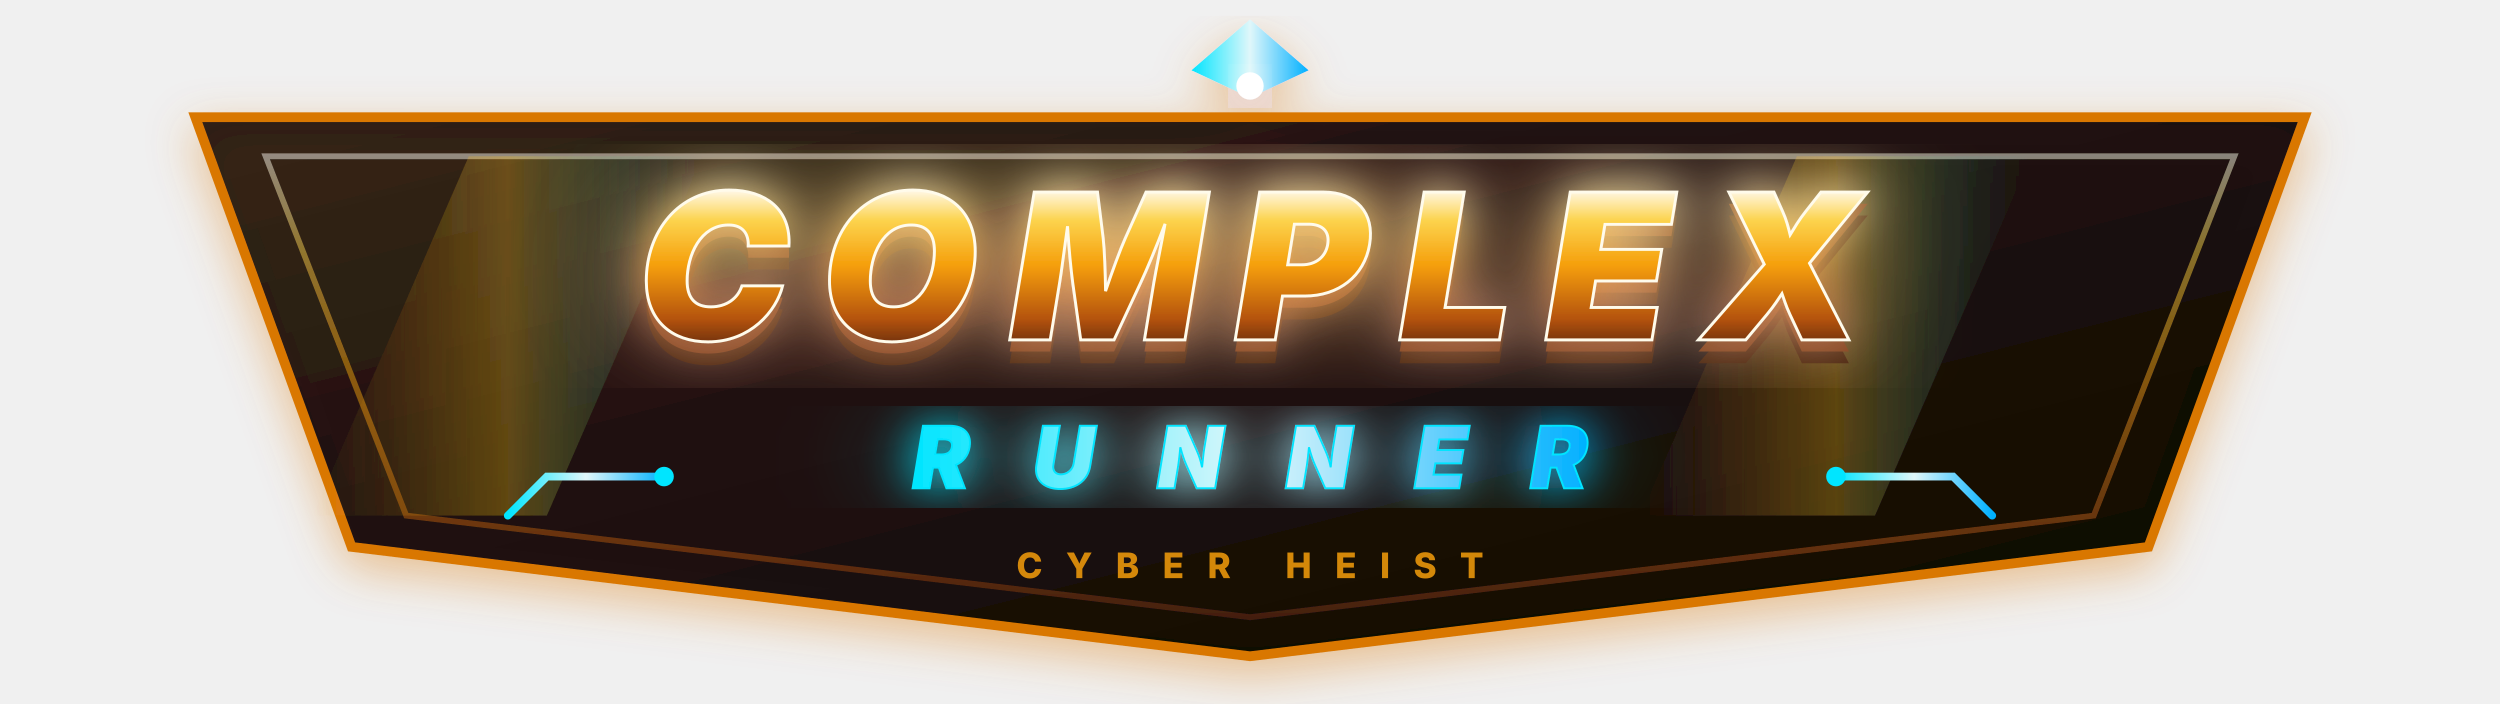
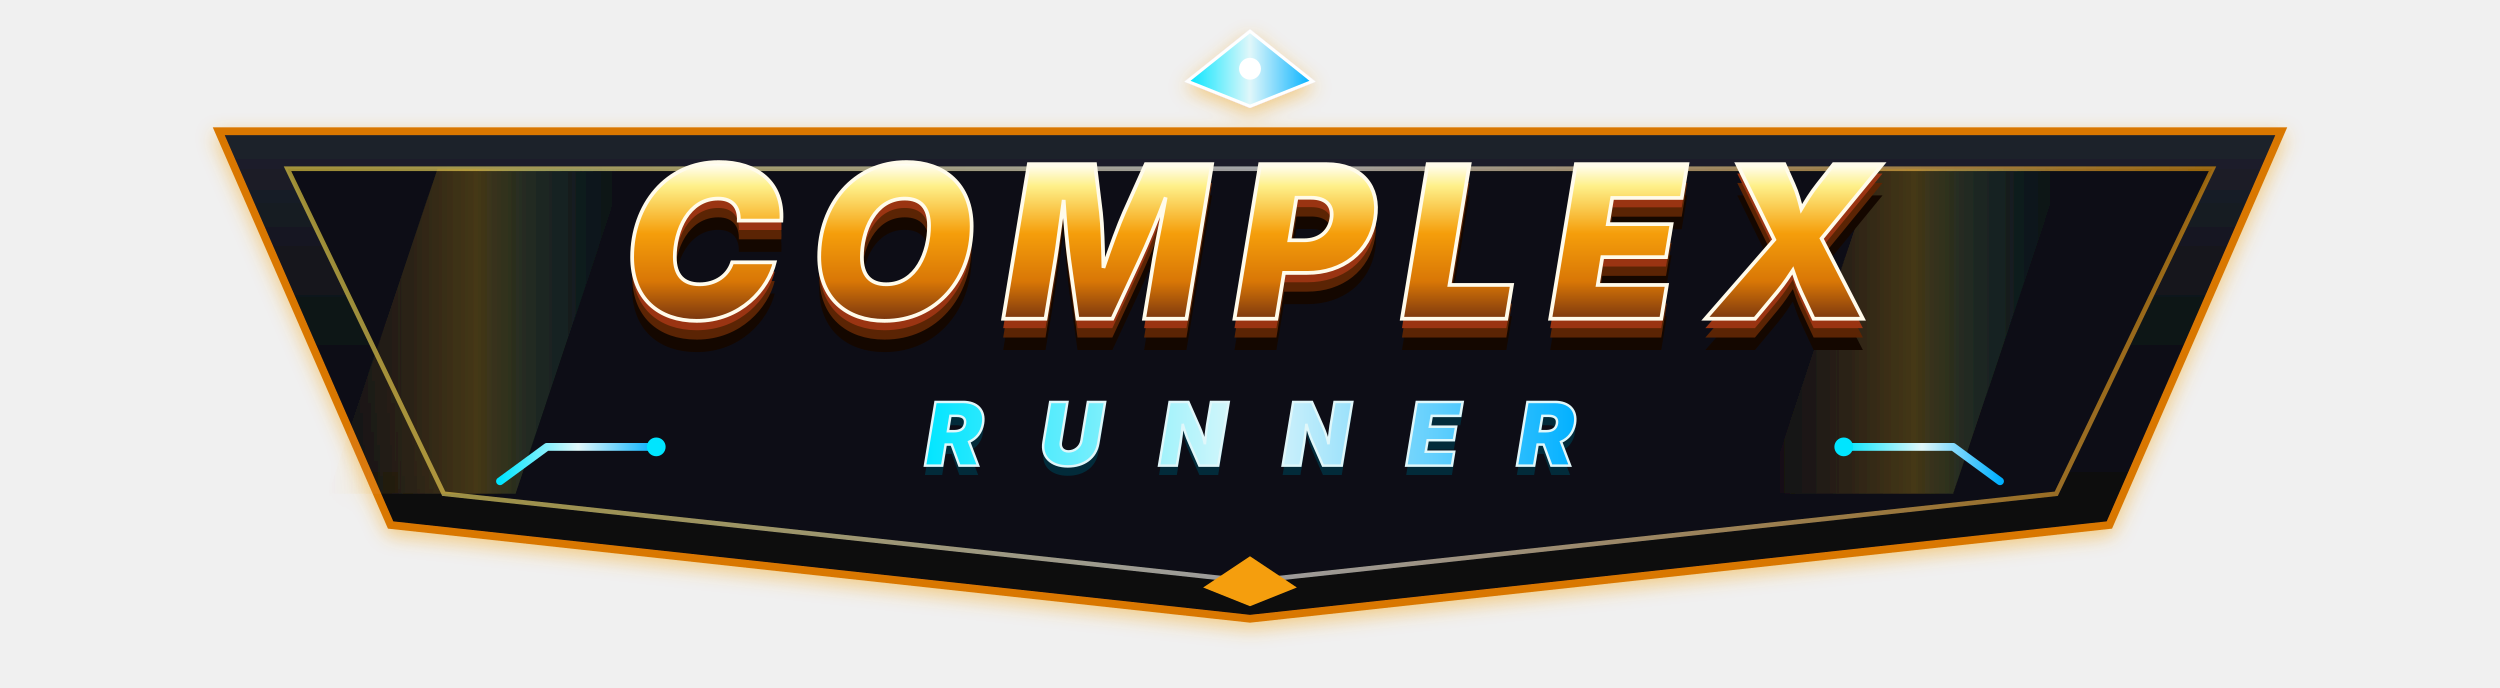
- <svg xmlns="http://www.w3.org/2000/svg" viewBox="0 0 640 180" width="640" height="180">
+ <svg xmlns="http://www.w3.org/2000/svg" viewBox="0 0 800 220" width="800" height="220" shape-rendering="geometricPrecision" text-rendering="geometricPrecision">
  <defs>
-     <linearGradient id="goldBevel" x1="0%" y1="0%" x2="0%" y2="100%">
-       <stop offset="0%" stop-color="#FFF8E7" />
-       <stop offset="20%" stop-color="#FCD34D" />
-       <stop offset="50%" stop-color="#F59E0B" />
-       <stop offset="85%" stop-color="#B45309" />
+     <linearGradient id="goldBevelTop" x1="0%" y1="0%" x2="0%" y2="100%">
+       <stop offset="0%" stop-color="#FFFFFF" />
+       <stop offset="15%" stop-color="#FEF08A" />
+       <stop offset="45%" stop-color="#F59E0B" />
+       <stop offset="75%" stop-color="#D97706" />
      <stop offset="100%" stop-color="#78350F" />
    </linearGradient>
-     <linearGradient id="cyberCyan" x1="0%" y1="0%" x2="100%" y2="0%">
+     <linearGradient id="goldRim" x1="0%" y1="0%" x2="100%" y2="0%">
+       <stop offset="0%" stop-color="#FDE047" />
+       <stop offset="50%" stop-color="#FFFFFF" />
+       <stop offset="100%" stop-color="#F59E0B" />
+     </linearGradient>
+     <linearGradient id="plasmaCyanCrisp" x1="0%" y1="0%" x2="100%" y2="0%">
      <stop offset="0%" stop-color="#00E5FF" />
      <stop offset="50%" stop-color="#E0F7FA" />
      <stop offset="100%" stop-color="#00B0FF" />
    </linearGradient>
-     <linearGradient id="metalPlate" x1="0%" y1="0%" x2="100%" y2="100%">
-       <stop offset="0%" stop-color="#241710" stop-opacity="0.95" />
-       <stop offset="40%" stop-color="#150E09" stop-opacity="0.98" />
-       <stop offset="100%" stop-color="#080503" stop-opacity="1.0" />
+     <linearGradient id="carbonArmor" x1="0%" y1="0%" x2="0%" y2="100%">
+       <stop offset="0%" stop-color="#1E222D" />
+       <stop offset="35%" stop-color="#111319" />
+       <stop offset="100%" stop-color="#07080B" />
    </linearGradient>
-     <linearGradient id="speedStreak" x1="0%" y1="0%" x2="100%" y2="0%">
+     <linearGradient id="amberSpeedStreak" x1="0%" y1="0%" x2="100%" y2="0%">
      <stop offset="0%" stop-color="#F59E0B" stop-opacity="0" />
-       <stop offset="50%" stop-color="#FBBF24" stop-opacity="0.9" />
+       <stop offset="50%" stop-color="#FBBF24" stop-opacity="0.8" />
      <stop offset="100%" stop-color="#00E5FF" stop-opacity="0" />
    </linearGradient>
-     <filter id="megaGlow" x="-30%" y="-30%" width="160%" height="160%">
-       <feGaussianBlur stdDeviation="6" result="blur1" />
-       <feGaussianBlur stdDeviation="14" result="blur2" />
-       <feMerge>
-         <feMergeNode in="blur2" />
-         <feMergeNode in="blur1" />
-         <feMergeNode in="SourceGraphic" />
-       </feMerge>
-     </filter>
-     <filter id="plateShadow" x="-20%" y="-20%" width="140%" height="140%">
-       <feDropShadow dx="0" dy="12" stdDeviation="16" flood-color="#000000" flood-opacity="0.95" />
-       <feDropShadow dx="0" dy="4" stdDeviation="6" flood-color="#D97706" flood-opacity="0.4" />
+     <filter id="crispPlateShadow" x="-10%" y="-10%" width="120%" height="120%">
+       <feDropShadow dx="0" dy="8" stdDeviation="10" flood-color="#000000" flood-opacity="0.9" />
+       <feDropShadow dx="0" dy="2" stdDeviation="3" flood-color="#F59E0B" flood-opacity="0.45" />
    </filter>
  </defs>
-   <g filter="url(#plateShadow)">
-     <path d="M 50,30 L 590,30 L 550,140 L 320,168 L 90,140 Z" fill="url(#metalPlate)" stroke="#D97706" stroke-width="2.5" />
-     <path d="M 68,40 L 572,40 L 536,132 L 320,158 L 104,132 Z" fill="none" stroke="url(#goldBevel)" stroke-width="1.5" stroke-opacity="0.5" />
-     <polygon points="120,40 180,40 140,132 80,132" fill="url(#speedStreak)" opacity="0.35" />
-     <polygon points="460,40 520,40 480,132 420,132" fill="url(#speedStreak)" opacity="0.35" />
-     <polygon points="305,18 320,5 335,18 320,25" fill="url(#cyberCyan)" />
-     <circle cx="320" cy="22" r="3.5" fill="#FFFFFF" filter="url(#megaGlow)" />
+   <g filter="url(#crispPlateShadow)">
+     <polygon points="70,42 730,42 675,168 400,198 125,168" fill="url(#carbonArmor)" stroke="#D97706" stroke-width="2.5" />
+     <polygon points="92,54 708,54 658,158 400,186 142,158" fill="#0C0D12" stroke="url(#goldRim)" stroke-width="1.5" stroke-opacity="0.6" />
+     <polygon points="140,54 200,54 165,158 105,158" fill="url(#amberSpeedStreak)" opacity="0.3" />
+     <polygon points="600,54 660,54 625,158 565,158" fill="url(#amberSpeedStreak)" opacity="0.3" />
+     <polygon points="380,26 400,10 420,26 400,34" fill="url(#plasmaCyanCrisp)" stroke="#FFFFFF" stroke-width="1" />
+     <circle cx="400" cy="22" r="3.5" fill="#FFFFFF" />
+     <polygon points="385,188 400,194 415,188 400,178" fill="#F59E0B" />
  </g>
-   <text x="320" y="93" font-family="'Inter', 'Arial Black', 'Impact', sans-serif" font-size="52" font-weight="900" font-style="italic" letter-spacing="8" fill="#3D1A04" text-anchor="middle">COMPLEX</text>
-   <text x="320" y="90" font-family="'Inter', 'Arial Black', 'Impact', sans-serif" font-size="52" font-weight="900" font-style="italic" letter-spacing="8" fill="#78350F" text-anchor="middle">COMPLEX</text>
-   <text x="320" y="87" font-family="'Inter', 'Arial Black', 'Impact', sans-serif" font-size="52" font-weight="900" font-style="italic" letter-spacing="8" fill="url(#goldBevel)" stroke="#FFFBEB" stroke-width="0.75" text-anchor="middle" filter="url(#megaGlow)">COMPLEX</text>
-   <text x="320" y="125" font-family="'Inter', 'Montserrat', 'Impact', sans-serif" font-size="22" font-weight="900" font-style="italic" letter-spacing="16" fill="url(#cyberCyan)" stroke="#00E5FF" stroke-width="0.5" text-anchor="middle" filter="url(#megaGlow)">RUNNER</text>
-   <text x="320" y="148" font-family="'Inter', sans-serif" font-size="9" font-weight="800" letter-spacing="6" fill="#F59E0B" opacity="0.85" text-anchor="middle">CYBER HEIST</text>
-   <path d="M 170,122 L 140,122 L 130,132" fill="none" stroke="url(#cyberCyan)" stroke-width="2" stroke-linecap="round" />
-   <circle cx="170" cy="122" r="2.5" fill="#00E5FF" />
-   <path d="M 470,122 L 500,122 L 510,132" fill="none" stroke="url(#cyberCyan)" stroke-width="2" stroke-linecap="round" />
-   <circle cx="470" cy="122" r="2.5" fill="#00E5FF" />
+   <text x="400" y="112" font-family="'Impact', 'Arial Black', 'Inter', sans-serif" font-size="68" font-weight="900" font-style="italic" letter-spacing="9" fill="#140700" text-anchor="middle">COMPLEX</text>
+   <text x="400" y="108" font-family="'Impact', 'Arial Black', 'Inter', sans-serif" font-size="68" font-weight="900" font-style="italic" letter-spacing="9" fill="#5B2404" text-anchor="middle">COMPLEX</text>
+   <text x="400" y="105" font-family="'Impact', 'Arial Black', 'Inter', sans-serif" font-size="68" font-weight="900" font-style="italic" letter-spacing="9" fill="#9A3412" text-anchor="middle">COMPLEX</text>
+   <text x="400" y="102" font-family="'Impact', 'Arial Black', 'Inter', sans-serif" font-size="68" font-weight="900" font-style="italic" letter-spacing="9" fill="url(#goldBevelTop)" stroke="#FFFBEB" stroke-width="1.2" text-anchor="middle">COMPLEX</text>
+   <text x="400" y="152" font-family="'Impact', 'Arial Black', 'Inter', sans-serif" font-size="28" font-weight="900" font-style="italic" letter-spacing="18" fill="#022B3A" text-anchor="middle">RUNNER</text>
+   <text x="400" y="149" font-family="'Impact', 'Arial Black', 'Inter', sans-serif" font-size="28" font-weight="900" font-style="italic" letter-spacing="18" fill="url(#plasmaCyanCrisp)" stroke="#E0F7FA" stroke-width="0.8" text-anchor="middle">RUNNER</text>
+   <path d="M 210,143 L 175,143 L 160,154" fill="none" stroke="url(#plasmaCyanCrisp)" stroke-width="2.5" stroke-linecap="round" stroke-linejoin="round" />
+   <circle cx="210" cy="143" r="3" fill="#00E5FF" />
+   <path d="M 590,143 L 625,143 L 640,154" fill="none" stroke="url(#plasmaCyanCrisp)" stroke-width="2.5" stroke-linecap="round" stroke-linejoin="round" />
+   <circle cx="590" cy="143" r="3" fill="#00E5FF" />
</svg>
